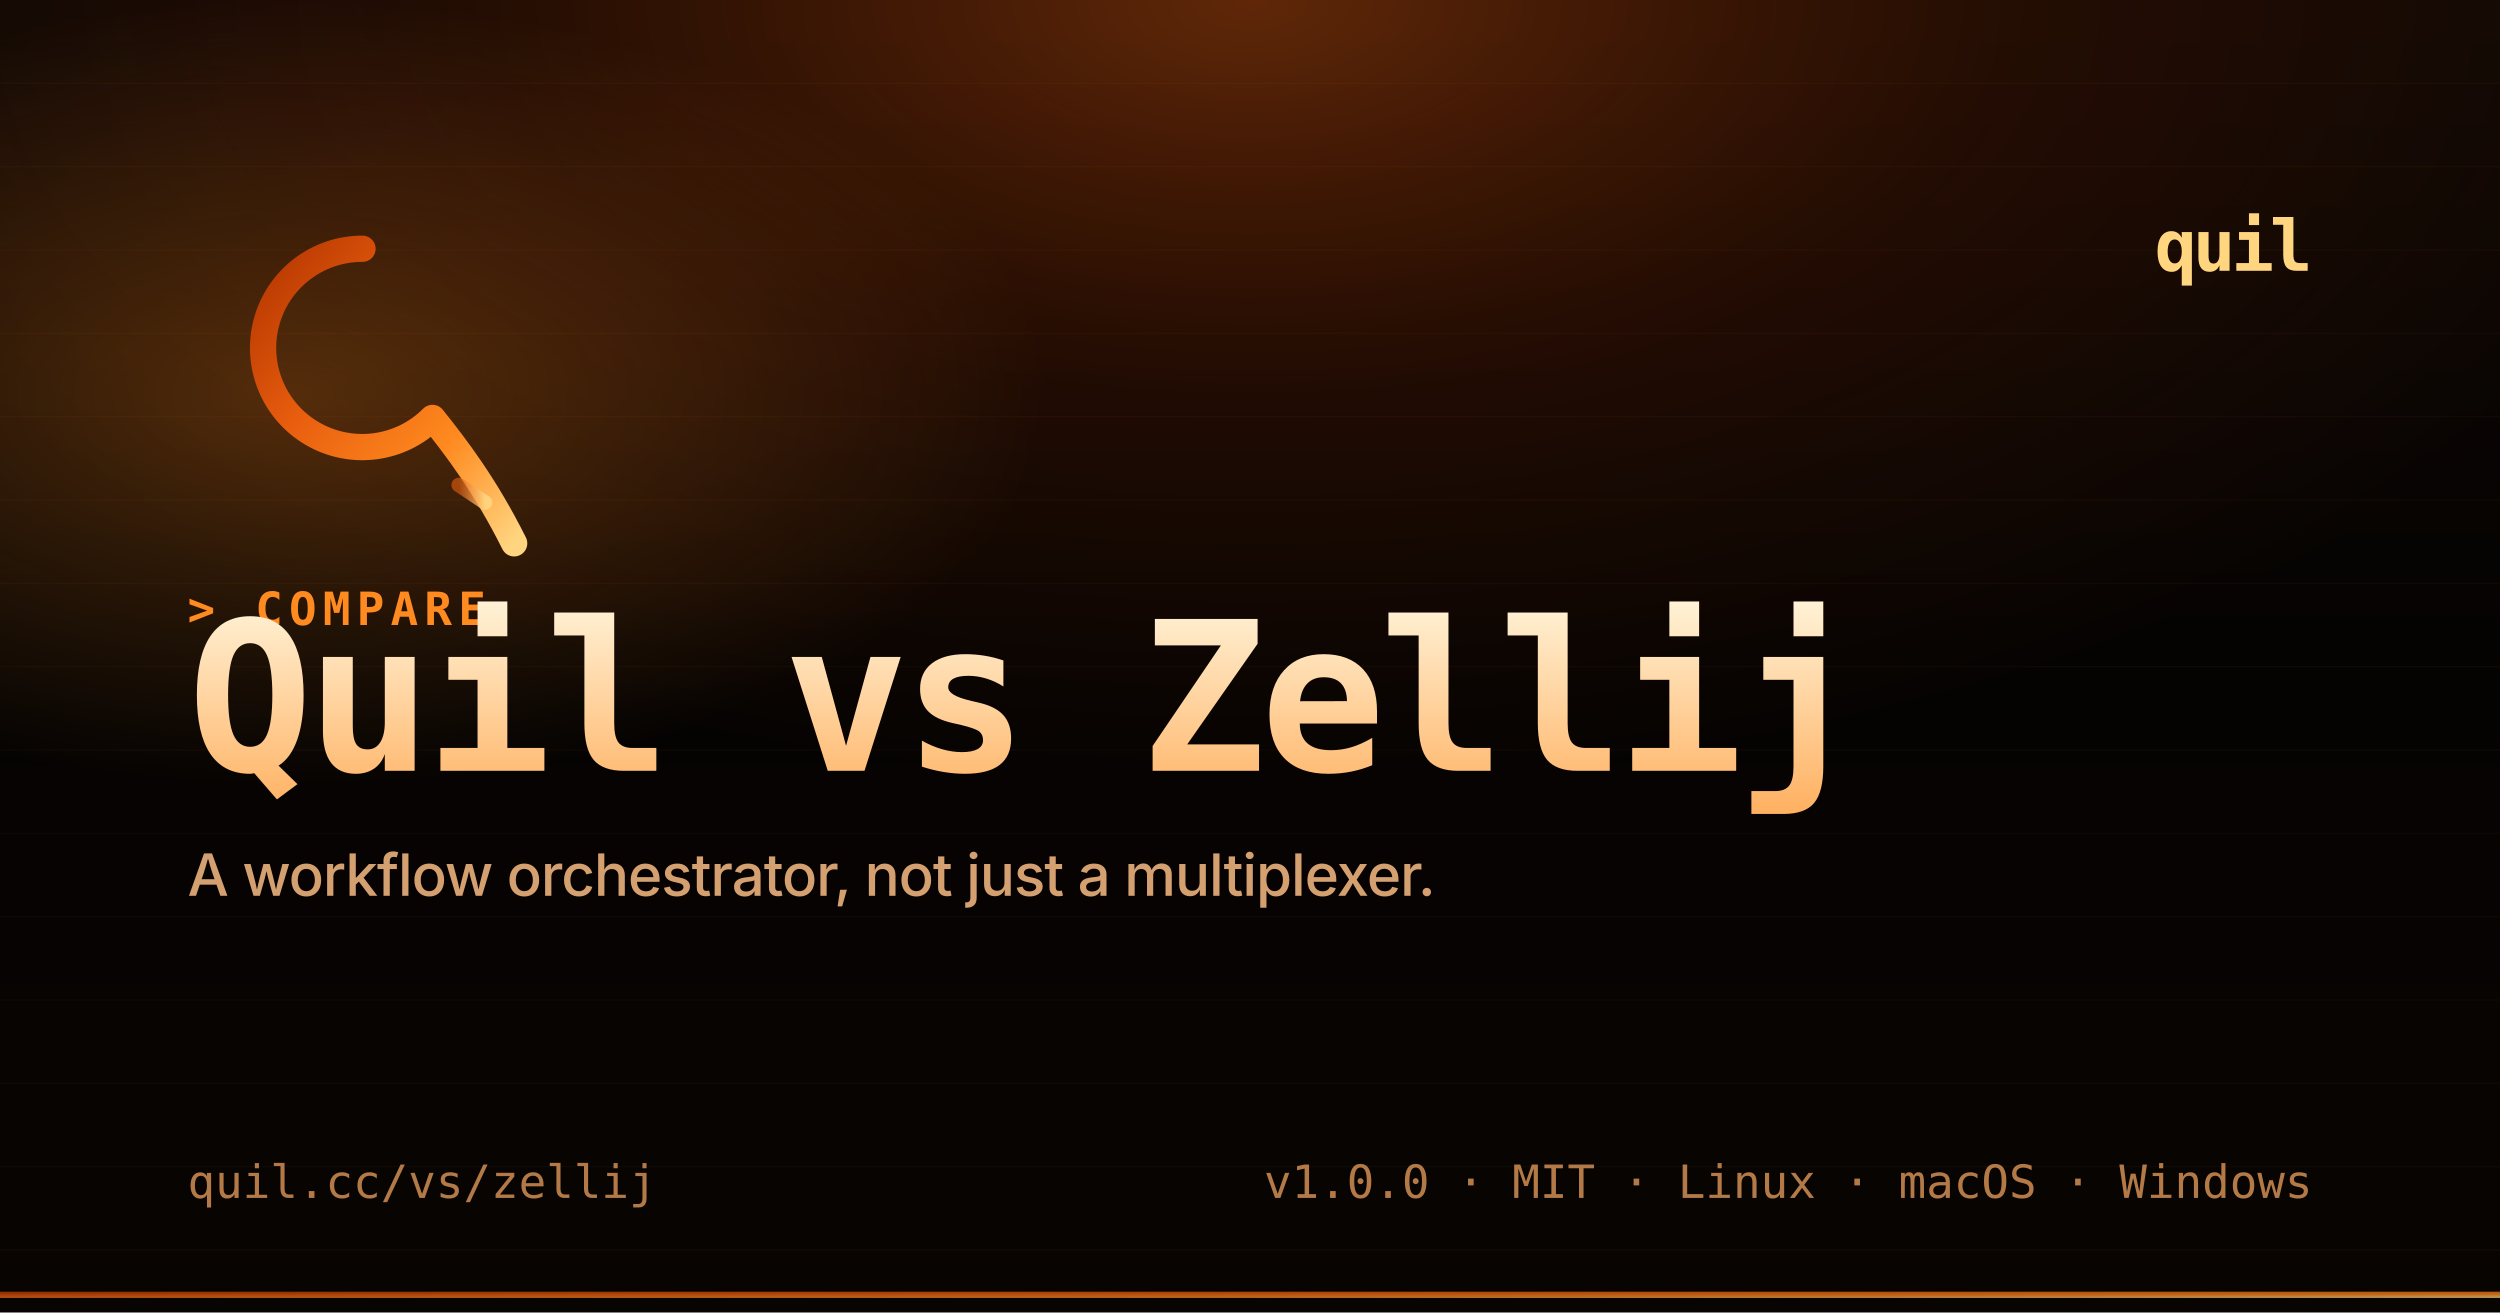
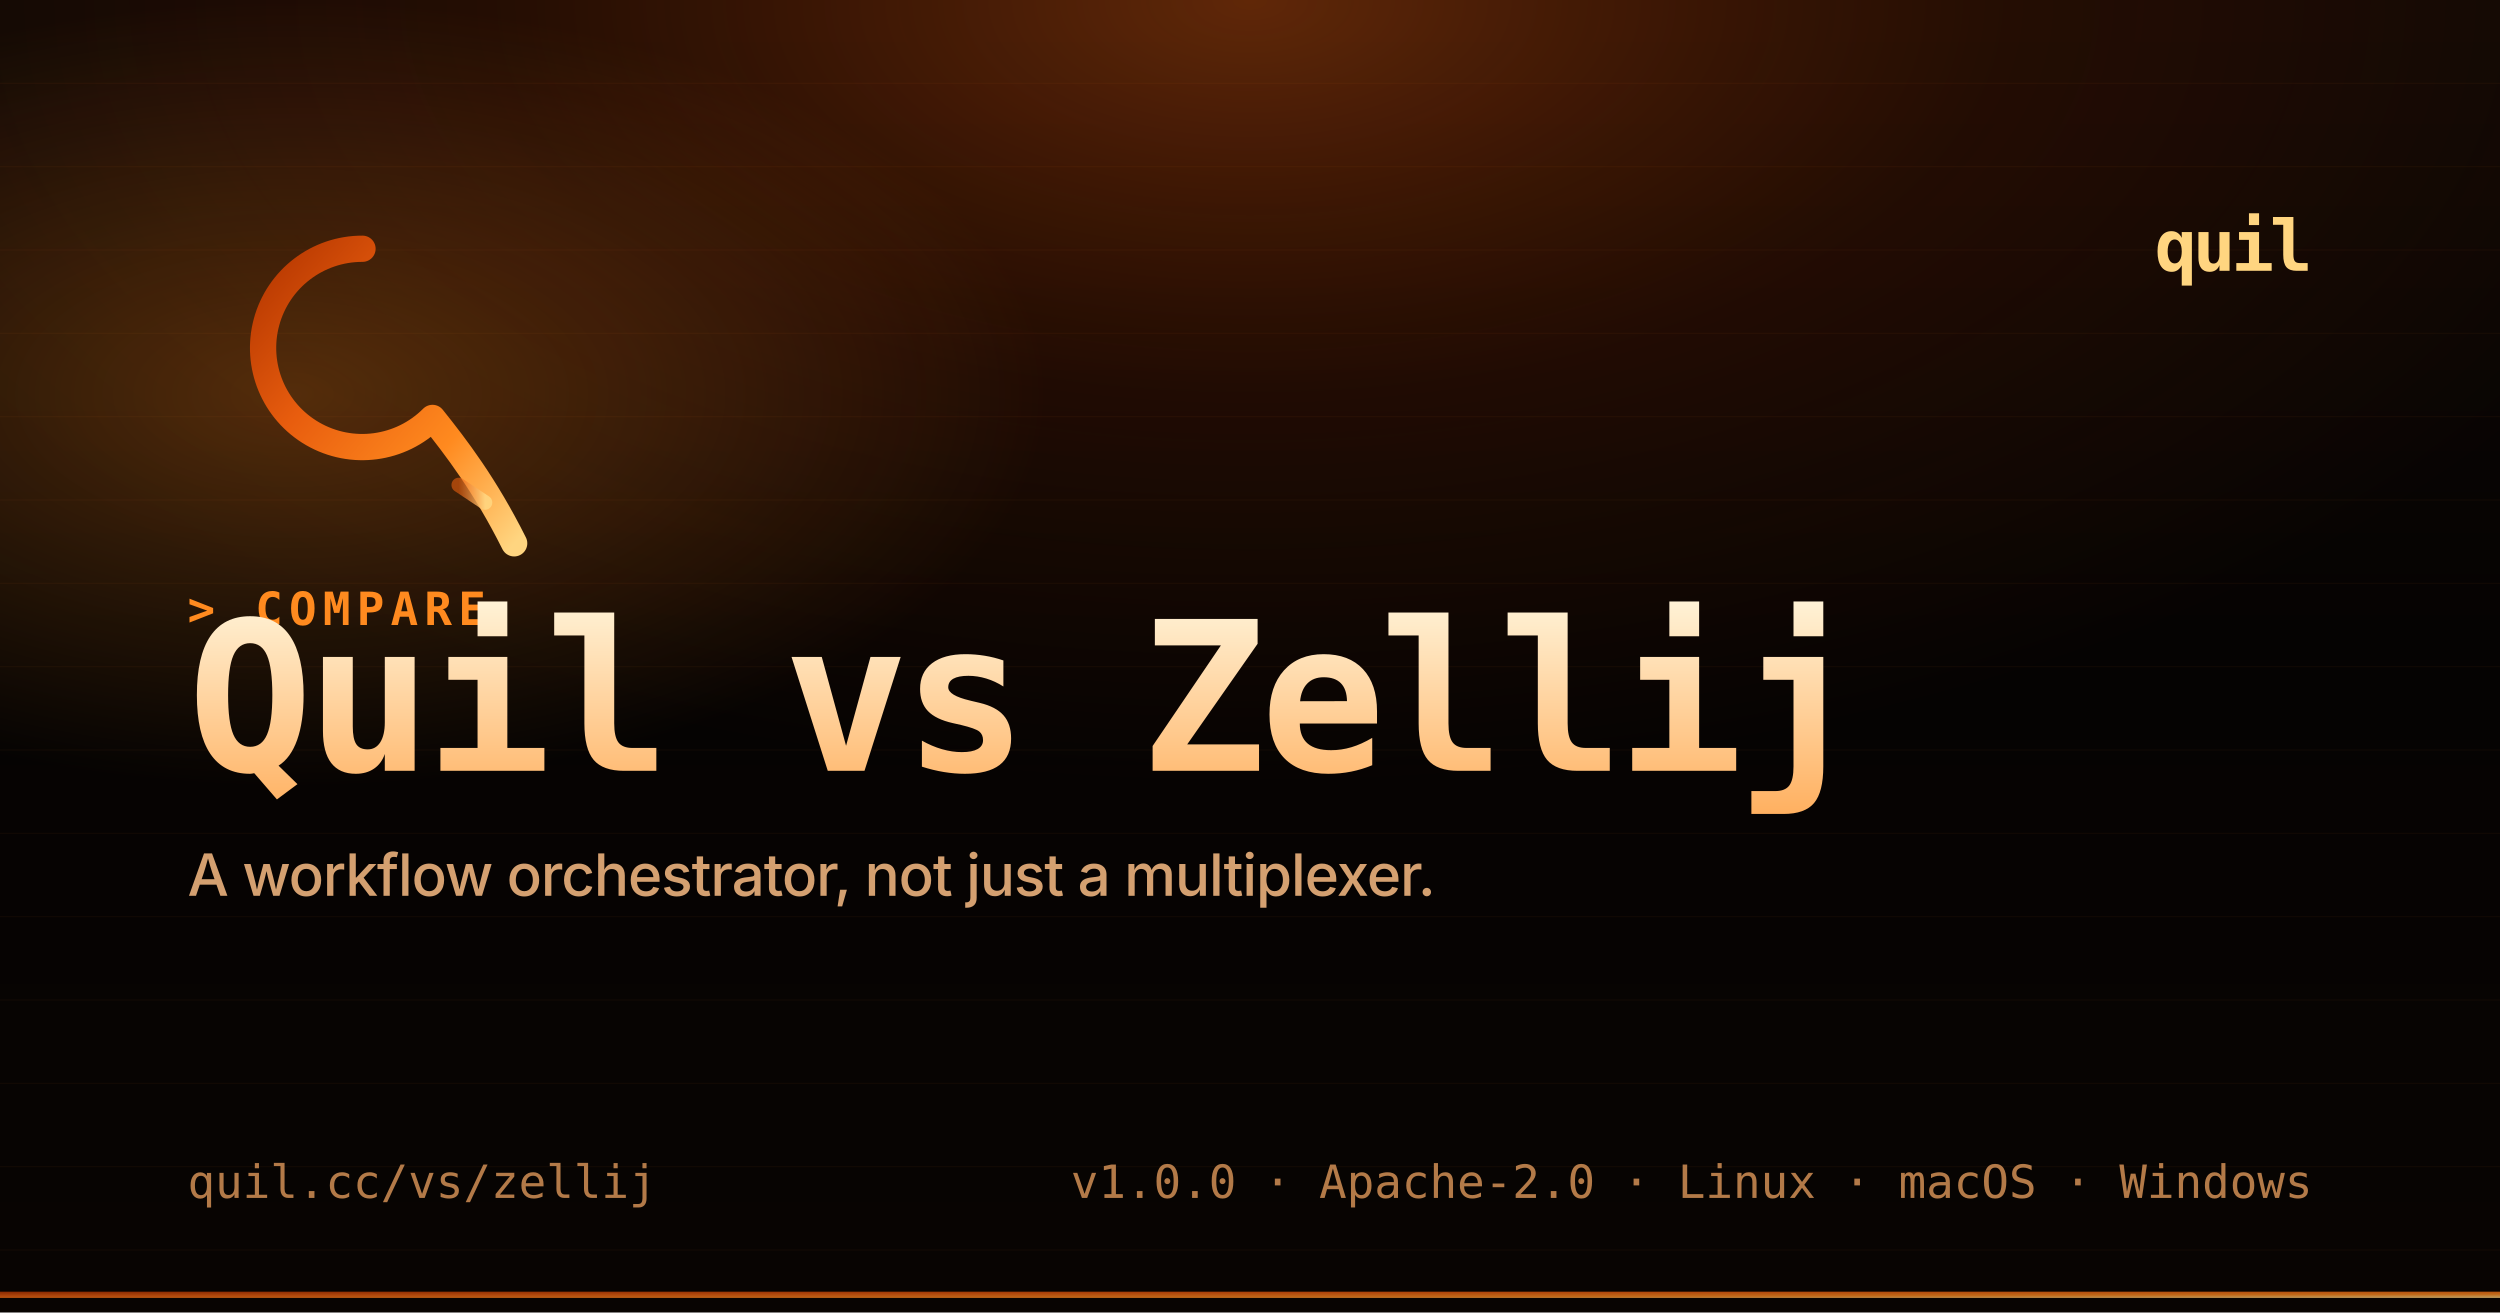
<svg xmlns="http://www.w3.org/2000/svg" viewBox="0 0 1200 630" width="1200" height="630" role="img" aria-label="Quil — Quil vs Zellij">
  <defs>
    <linearGradient id="bg" x1="0%" y1="0%" x2="0%" y2="100%">
      <stop offset="0%" stop-color="#0D0704" />
      <stop offset="50%" stop-color="#050302" />
      <stop offset="100%" stop-color="#080402" />
    </linearGradient>
    <radialGradient id="glowEmber" cx="50%" cy="0%" r="60%">
      <stop offset="0%" stop-color="#E85D0E" stop-opacity="0.38" />
      <stop offset="50%" stop-color="#B33500" stop-opacity="0.14" />
      <stop offset="100%" stop-color="#B33500" stop-opacity="0" />
    </radialGradient>
    <radialGradient id="glowBrand" cx="12%" cy="30%" r="30%">
      <stop offset="0%" stop-color="#FF8A1F" stop-opacity="0.28" />
      <stop offset="100%" stop-color="#FF8A1F" stop-opacity="0" />
    </radialGradient>
    <linearGradient id="ogStroke" x1="0%" y1="0%" x2="100%" y2="100%">
      <stop offset="0%" stop-color="#B33500" />
      <stop offset="35%" stop-color="#E85D0E" />
      <stop offset="70%" stop-color="#FF8A1F" />
      <stop offset="100%" stop-color="#FFD580" />
    </linearGradient>
    <linearGradient id="ogBarb" x1="0%" y1="0%" x2="100%" y2="0%">
      <stop offset="0%" stop-color="#E85D0E" stop-opacity="0.6" />
      <stop offset="100%" stop-color="#FFD580" stop-opacity="0.9" />
    </linearGradient>
    <linearGradient id="ogTitle" x1="0%" y1="0%" x2="0%" y2="100%">
      <stop offset="0%" stop-color="#FFF2D6" />
      <stop offset="100%" stop-color="#FFB060" />
    </linearGradient>
  </defs>
  <rect x="0" y="0" width="1200" height="630" fill="url(#bg)" />
  <rect x="0" y="0" width="1200" height="630" fill="url(#glowEmber)" />
  <rect x="0" y="0" width="1200" height="630" fill="url(#glowBrand)" />
  <g stroke="#FF8A1F" stroke-width="0.5" stroke-opacity="0.05">
    <line x1="0" y1="40" x2="1200" y2="40" />
    <line x1="0" y1="80" x2="1200" y2="80" />
    <line x1="0" y1="120" x2="1200" y2="120" />
    <line x1="0" y1="160" x2="1200" y2="160" />
    <line x1="0" y1="200" x2="1200" y2="200" />
    <line x1="0" y1="240" x2="1200" y2="240" />
    <line x1="0" y1="280" x2="1200" y2="280" />
    <line x1="0" y1="320" x2="1200" y2="320" />
    <line x1="0" y1="360" x2="1200" y2="360" />
    <line x1="0" y1="400" x2="1200" y2="400" />
    <line x1="0" y1="440" x2="1200" y2="440" />
    <line x1="0" y1="480" x2="1200" y2="480" />
    <line x1="0" y1="520" x2="1200" y2="520" />
    <line x1="0" y1="560" x2="1200" y2="560" />
    <line x1="0" y1="600" x2="1200" y2="600" />
  </g>
  <g transform="translate(90, 90) scale(1.4)">
    <path d="M 60 21          A 34 34 0 1 0 84 79          C 92 89 102 102 112 122" fill="none" stroke="url(#ogStroke)" stroke-width="9" stroke-linecap="round" stroke-linejoin="round" />
    <path d="M 102 108 L 93 102" fill="none" stroke="url(#ogBarb)" stroke-width="5" stroke-linecap="round" />
  </g>
  <text x="1110" y="130" text-anchor="end" font-family="'JetBrains Mono', 'SF Mono', ui-monospace, monospace" font-size="34" font-weight="700" letter-spacing="-2" fill="#FFD580">quil</text>
  <text x="90" y="300" font-family="'JetBrains Mono', 'SF Mono', ui-monospace, monospace" font-size="22" font-weight="700" letter-spacing="3" fill="#FF8A1F">&gt; COMPARE</text>
  <text x="90" y="370" font-family="'JetBrains Mono', 'SF Mono', ui-monospace, monospace" font-size="100" font-weight="700" letter-spacing="-3" fill="url(#ogTitle)">Quil vs Zellij</text>
  <text x="90" y="-100" font-family="'JetBrains Mono', 'SF Mono', ui-monospace, monospace" font-size="100" font-weight="700" letter-spacing="-3" fill="url(#ogTitle)" />
  <text x="90" y="430" font-family="'Inter', 'SF Pro Display', system-ui, sans-serif" font-size="28" font-weight="500" letter-spacing="-0.5" fill="#D4A070">A workflow orchestrator, not just a multiplexer.</text>
  <g font-family="'JetBrains Mono', ui-monospace, monospace" font-size="22" fill="#B37A48">
    <text x="90" y="575">quil.cc/vs/zellij</text>
-     <text x="1110" y="575" text-anchor="end">v1.0.0  ·  MIT  ·  Linux · macOS · Windows</text>
+     <text x="1110" y="575" text-anchor="end">v1.0.0  ·  Apache-2.0  ·  Linux · macOS · Windows</text>
  </g>
  <rect x="0" y="620" width="1200" height="3" fill="url(#ogStroke)" opacity="0.75" />
</svg>
